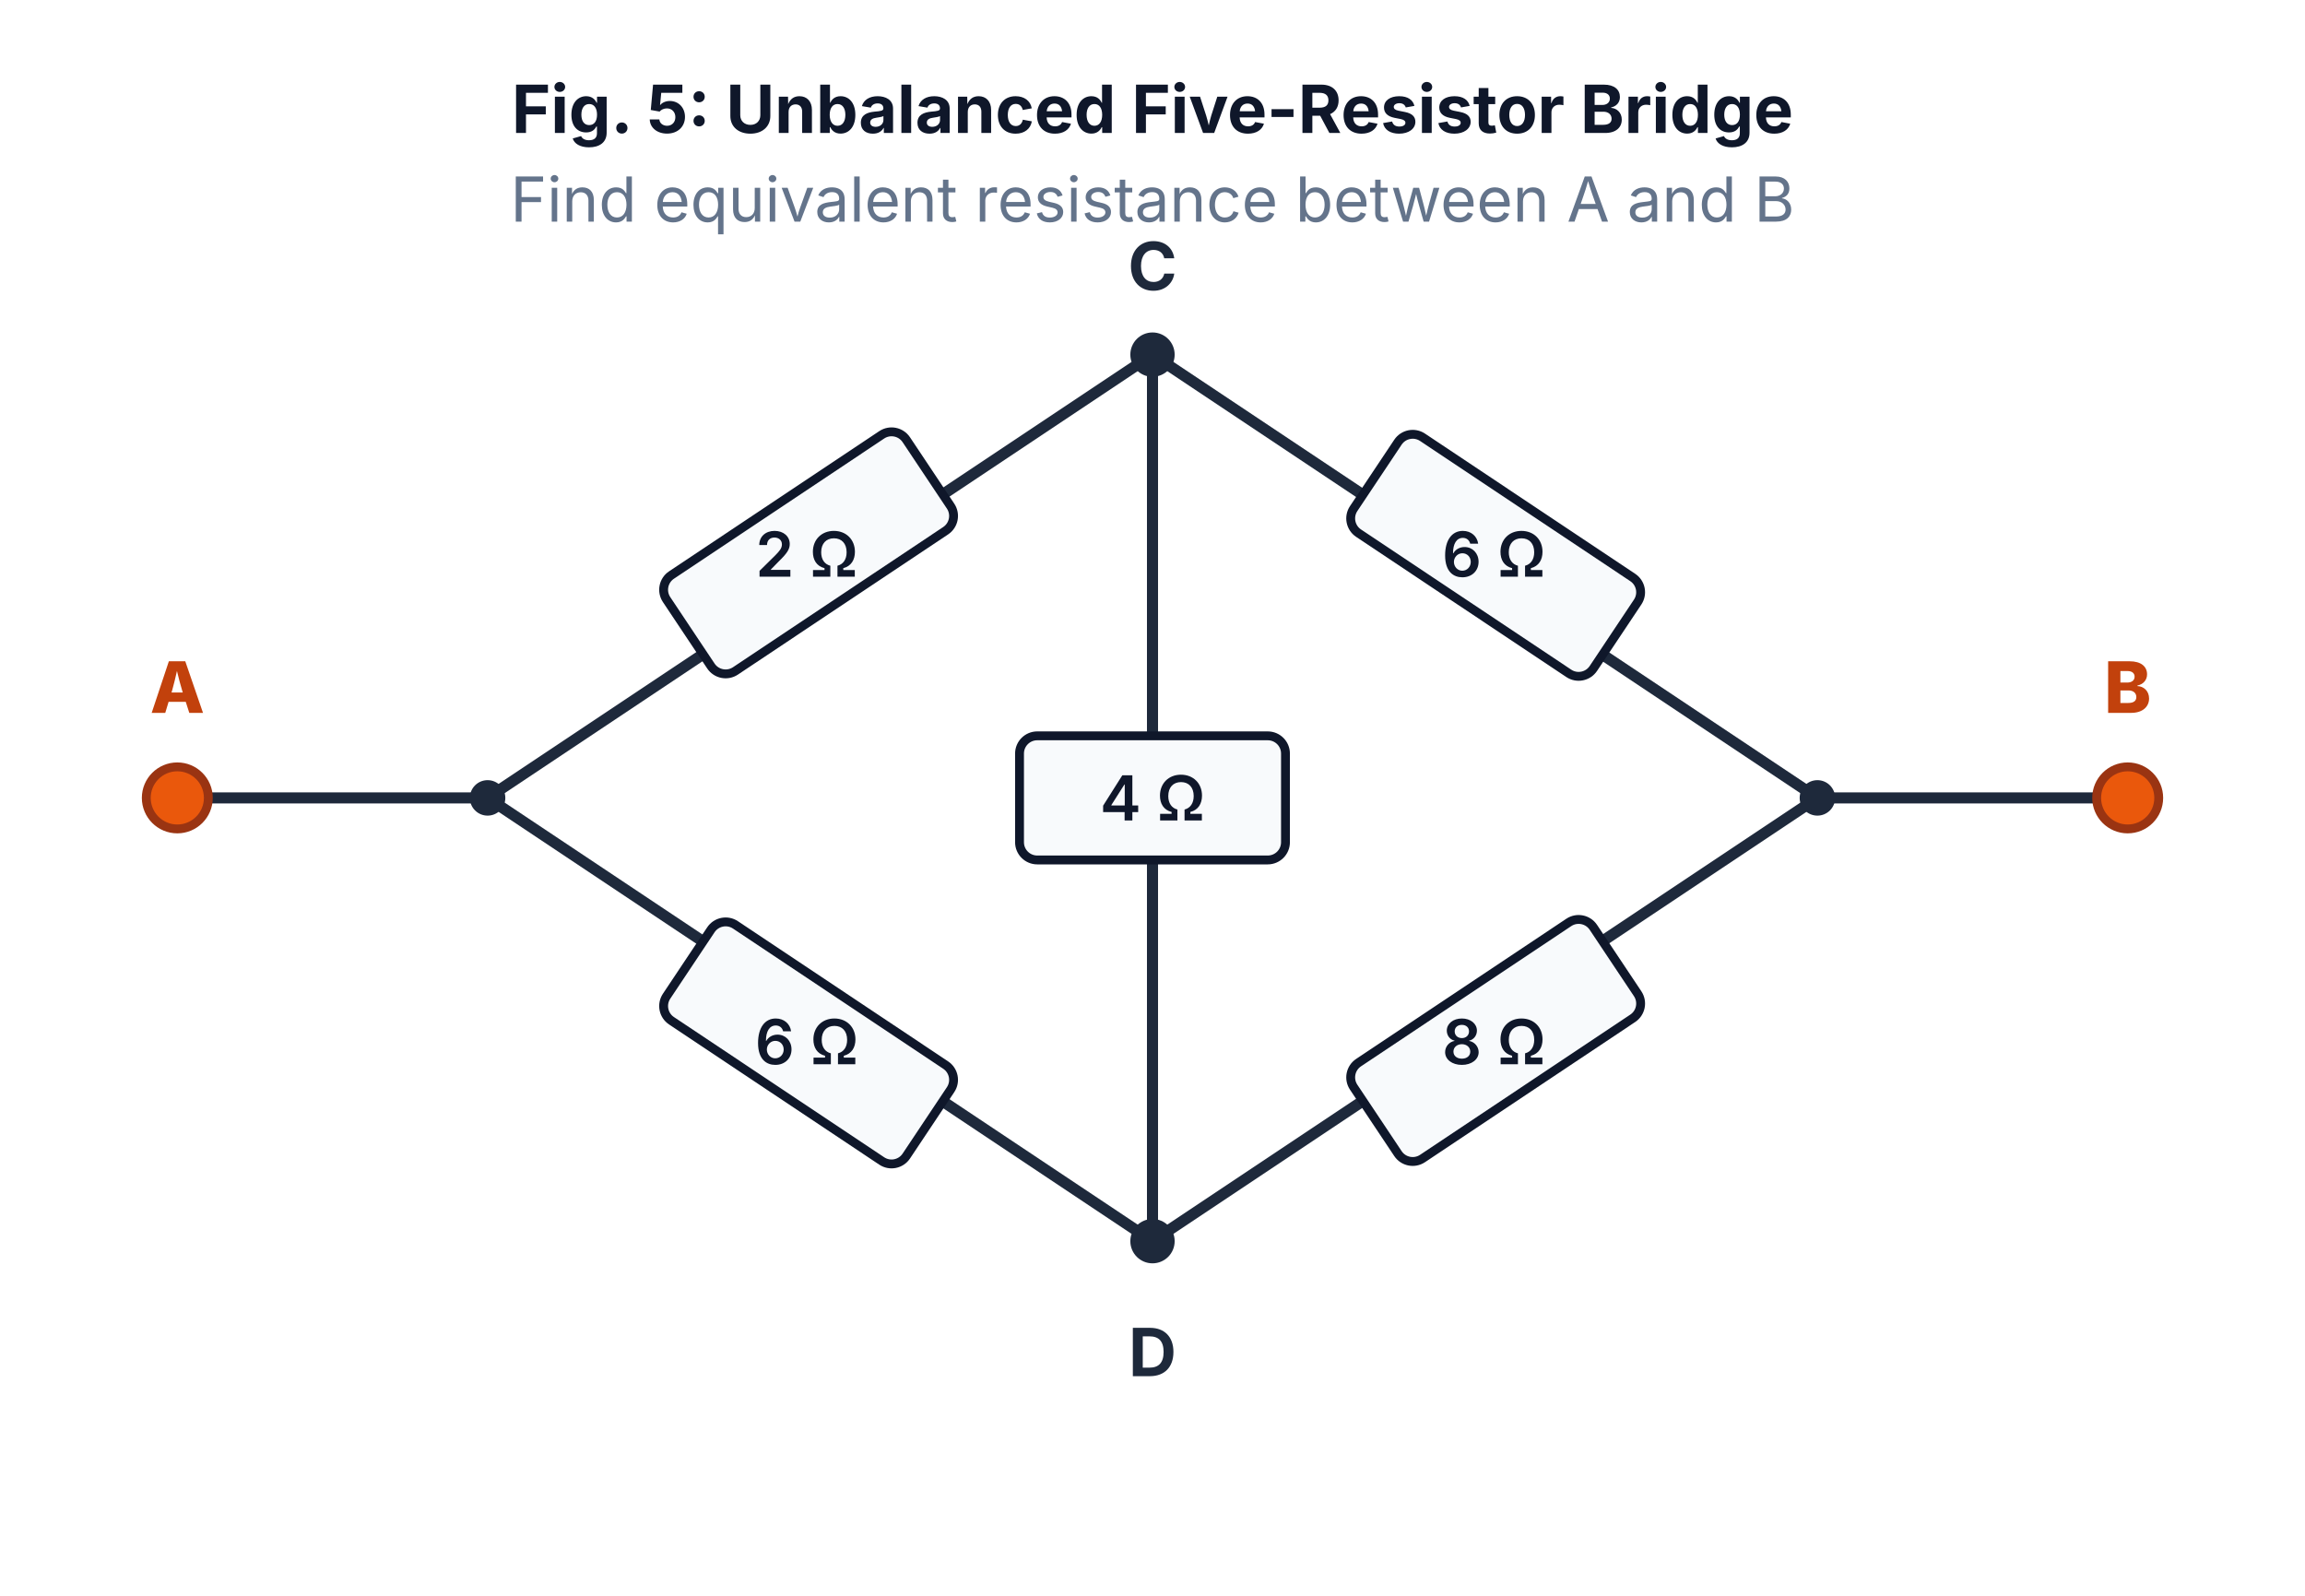
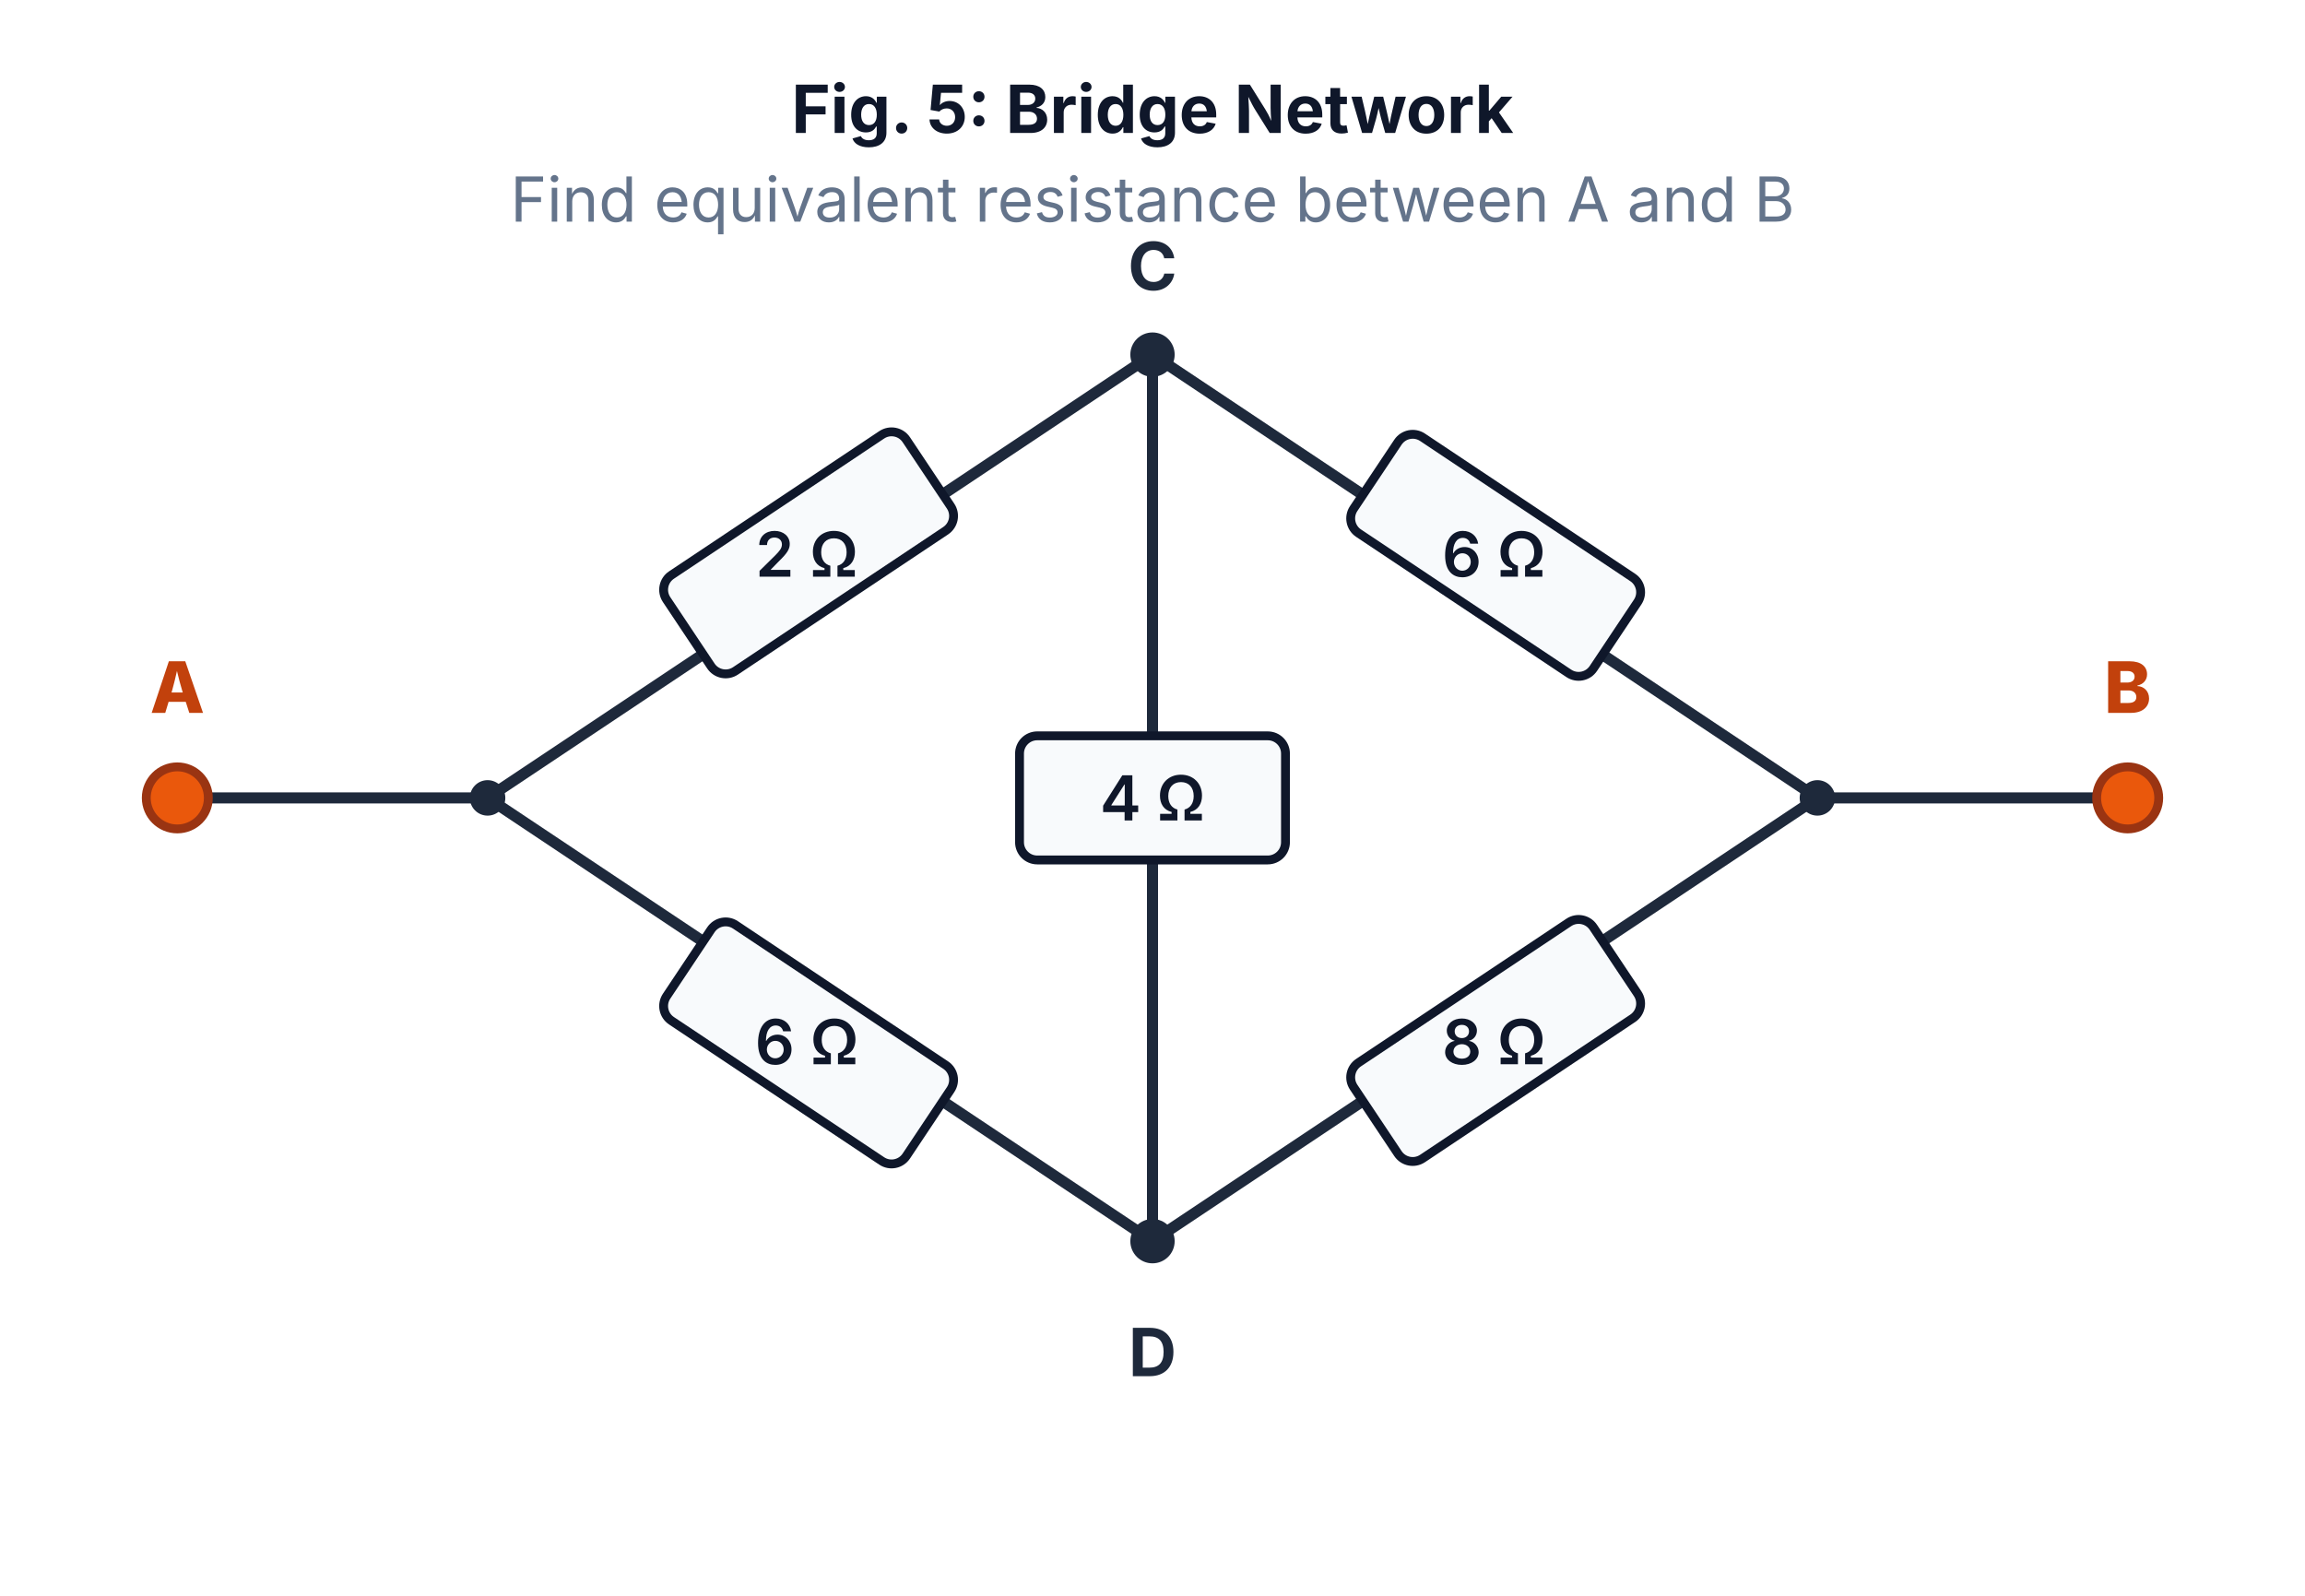
<svg xmlns="http://www.w3.org/2000/svg" viewBox="0 0 520 360" width="100%" height="100%" style="background:#ffffff; border:1.5px solid #cbd5e1; border-radius:10px;">
  <style>
    .wire { stroke: #1e293b; stroke-width: 2.5; stroke-linecap: round; stroke-linejoin: round; fill: none; }
    .dash-wire { stroke: #64748b; stroke-width: 2; stroke-dasharray: 5,4; fill: none; }
    .res-box { fill: #f8fafc; stroke: #0f172a; stroke-width: 2; rx: 4; }
    .res-lbl { font-family: system-ui, -apple-system, sans-serif; font-size: 14px; font-weight: 600; fill: #0f172a; text-anchor: middle; dominant-baseline: central; }
    .node-pt { fill: #1e293b; }
    .term-pt { fill: #ea580c; stroke: #9a3412; stroke-width: 2; }
    .term-lbl { font-family: system-ui, -apple-system, sans-serif; font-size: 16px; font-weight: 800; fill: #c2410c; text-anchor: middle; dominant-baseline: central; }
    .node-lbl { font-family: system-ui, -apple-system, sans-serif; font-size: 15px; font-weight: 700; fill: #1e293b; text-anchor: middle; dominant-baseline: central; }
    .diag-title { font-family: system-ui, -apple-system, sans-serif; font-size: 15px; font-weight: 700; fill: #0f172a; text-anchor: middle; }
    .diag-sub { font-family: system-ui, -apple-system, sans-serif; font-size: 14px; fill: #64748b; text-anchor: middle; }
  </style>
-   <text x="260" y="30" class="diag-title">Fig. 5: Unbalanced Five-Resistor Bridge</text>
+   <text x="260" y="30" class="diag-title">Fig. 5: Bridge Network</text>
  <text x="260" y="50" class="diag-sub">Find equivalent resistance between A and B</text>
  <line x1="40" y1="180" x2="110" y2="180" class="wire" />
  <circle cx="40" cy="180" r="7" class="term-pt" />
  <text x="40" y="155" class="term-lbl">A</text>
  <circle cx="110" cy="180" r="4" class="node-pt" />
  <line x1="410" y1="180" x2="480" y2="180" class="wire" />
  <circle cx="480" cy="180" r="7" class="term-pt" />
  <text x="480" y="155" class="term-lbl">B</text>
  <circle cx="410" cy="180" r="4" class="node-pt" />
  <circle cx="260" cy="80" r="5" class="node-pt" />
  <text x="260" y="60" class="node-lbl">C</text>
  <circle cx="260" cy="280" r="5" class="node-pt" />
  <text x="260" y="305" class="node-lbl">D</text>
  <line x1="110" y1="180" x2="260" y2="80" class="wire" />
  <rect x="150" y="112" width="65" height="26" rx="4" class="res-box" transform="rotate(-33.7, 182, 125)" />
  <text x="182" y="125" class="res-lbl">2 Ω</text>
  <line x1="110" y1="180" x2="260" y2="280" class="wire" />
  <rect x="150" y="222" width="65" height="26" rx="4" class="res-box" transform="rotate(33.7, 182, 235)" />
  <text x="182" y="235" class="res-lbl">6 Ω</text>
  <line x1="260" y1="80" x2="260" y2="280" class="wire" />
  <rect x="230" y="166" width="60" height="28" class="res-box" />
  <text x="260" y="180" class="res-lbl">4 Ω</text>
  <line x1="260" y1="80" x2="410" y2="180" class="wire" />
  <rect x="305" y="112" width="65" height="26" rx="4" class="res-box" transform="rotate(33.7, 337, 125)" />
  <text x="337" y="125" class="res-lbl">6 Ω</text>
  <line x1="260" y1="280" x2="410" y2="180" class="wire" />
  <rect x="305" y="222" width="65" height="26" rx="4" class="res-box" transform="rotate(-33.7, 337, 235)" />
  <text x="337" y="235" class="res-lbl">8 Ω</text>
</svg>
